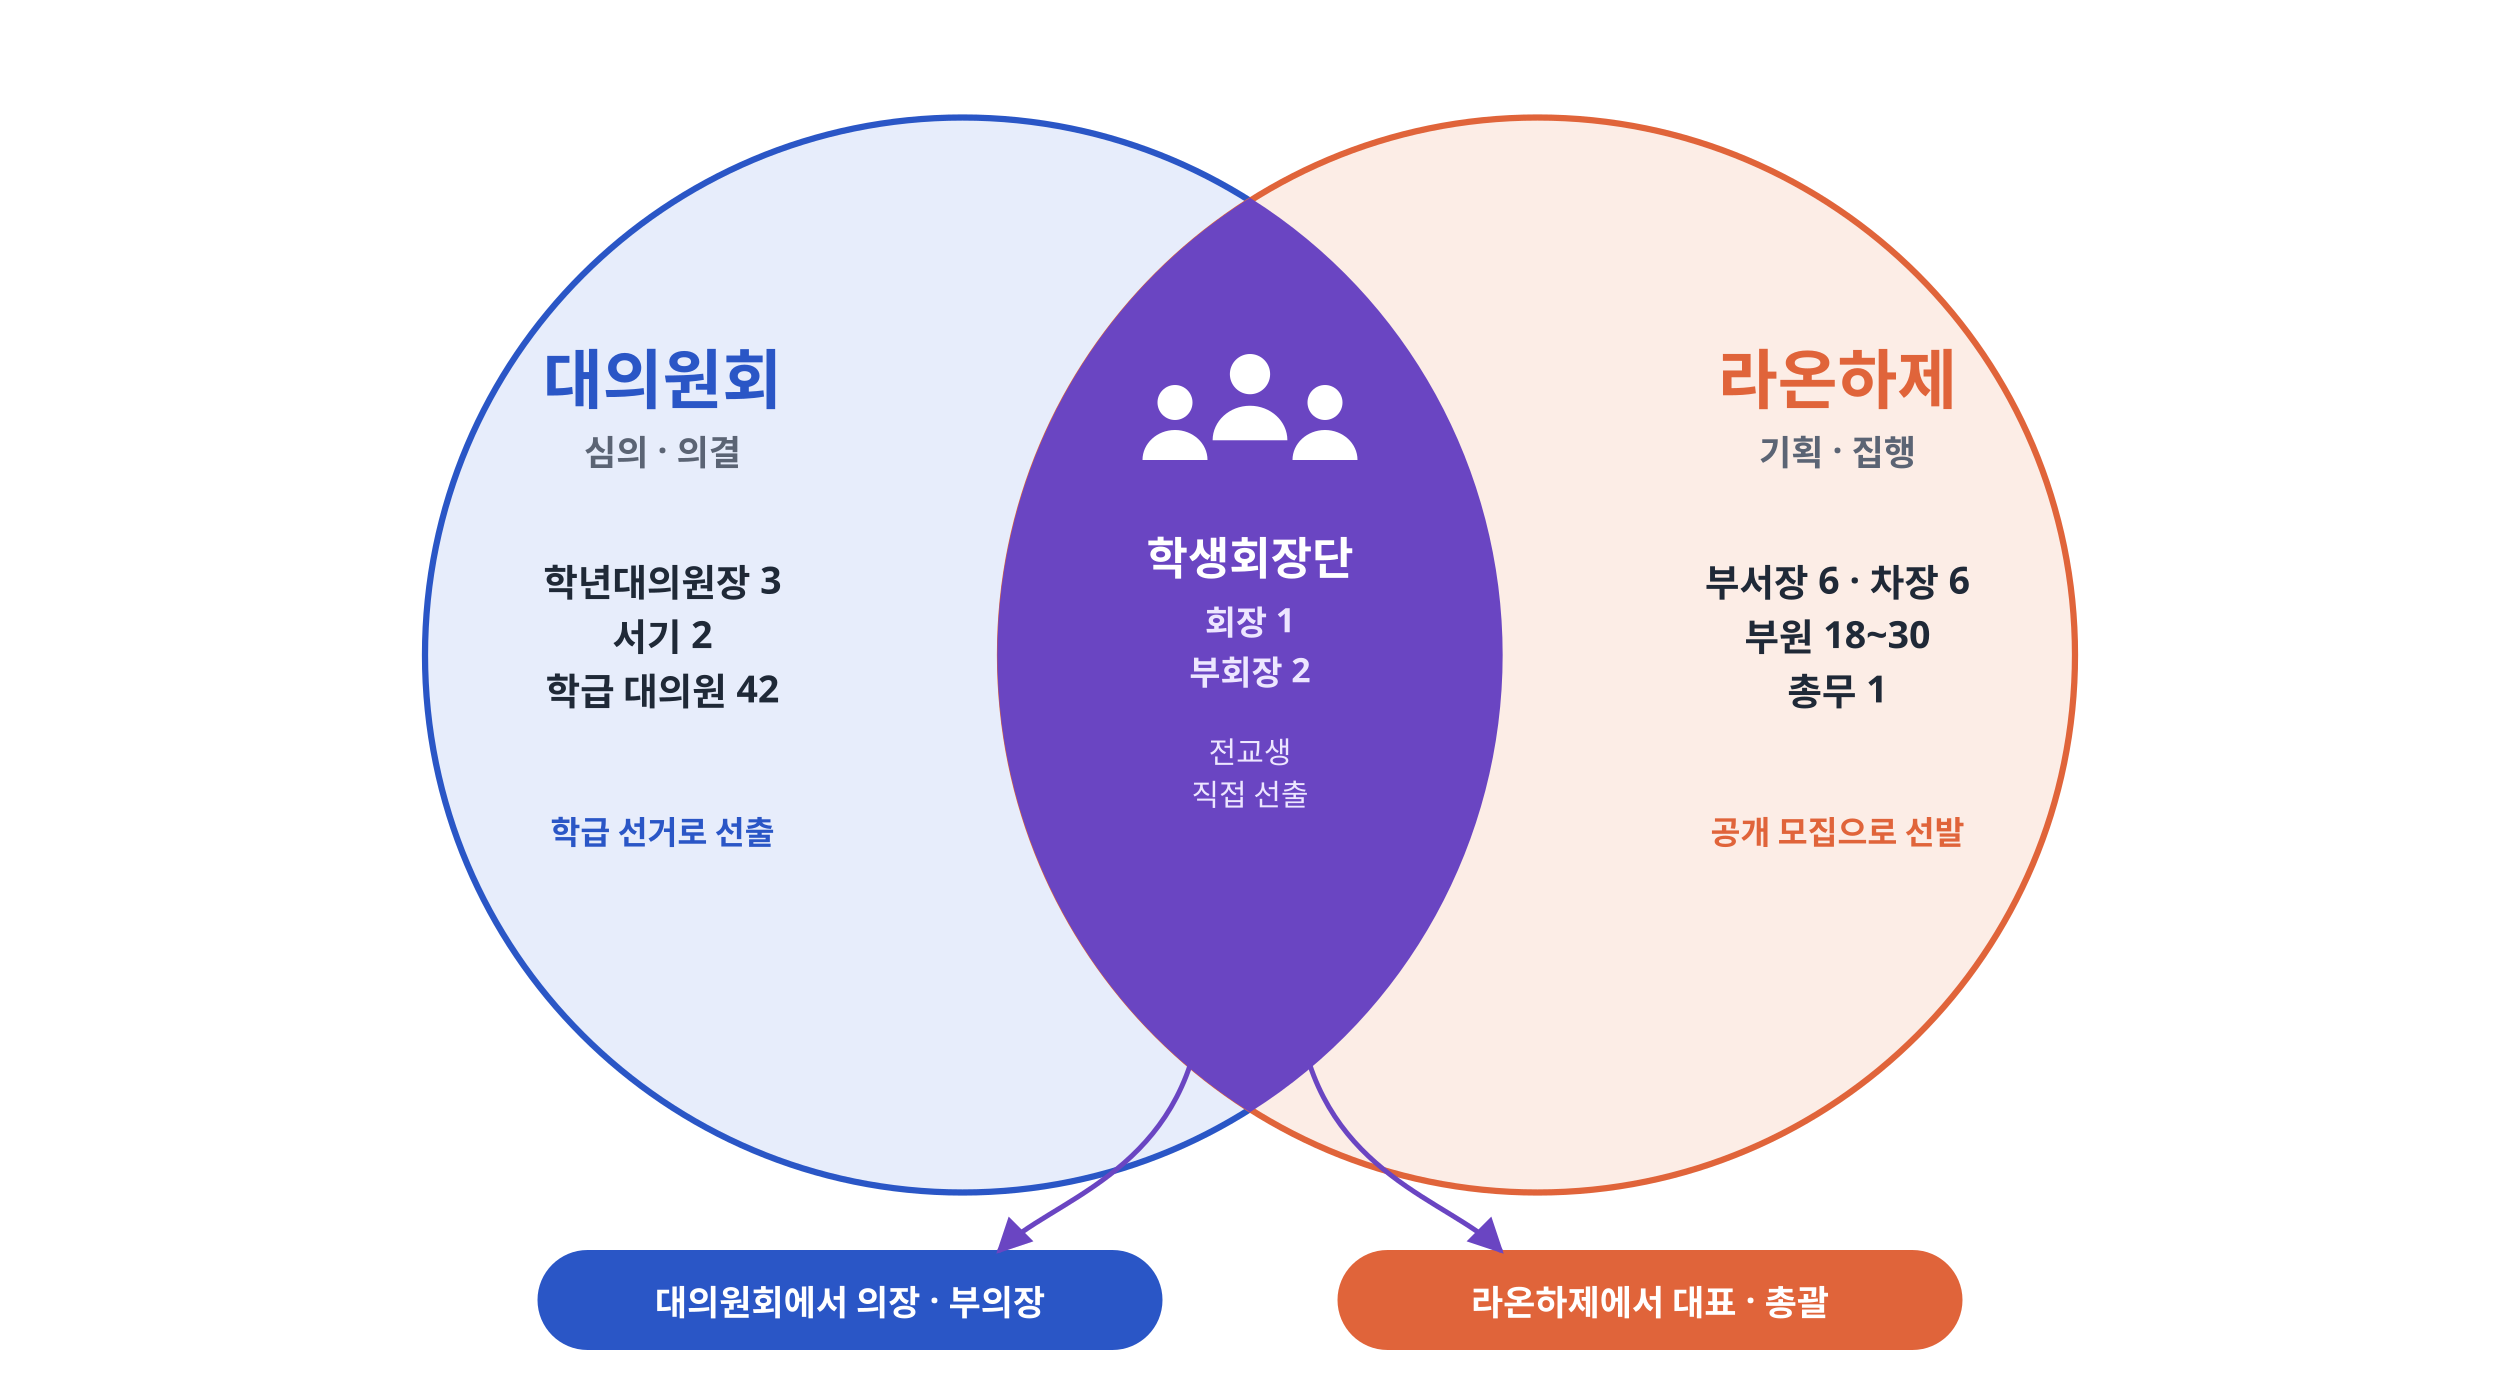
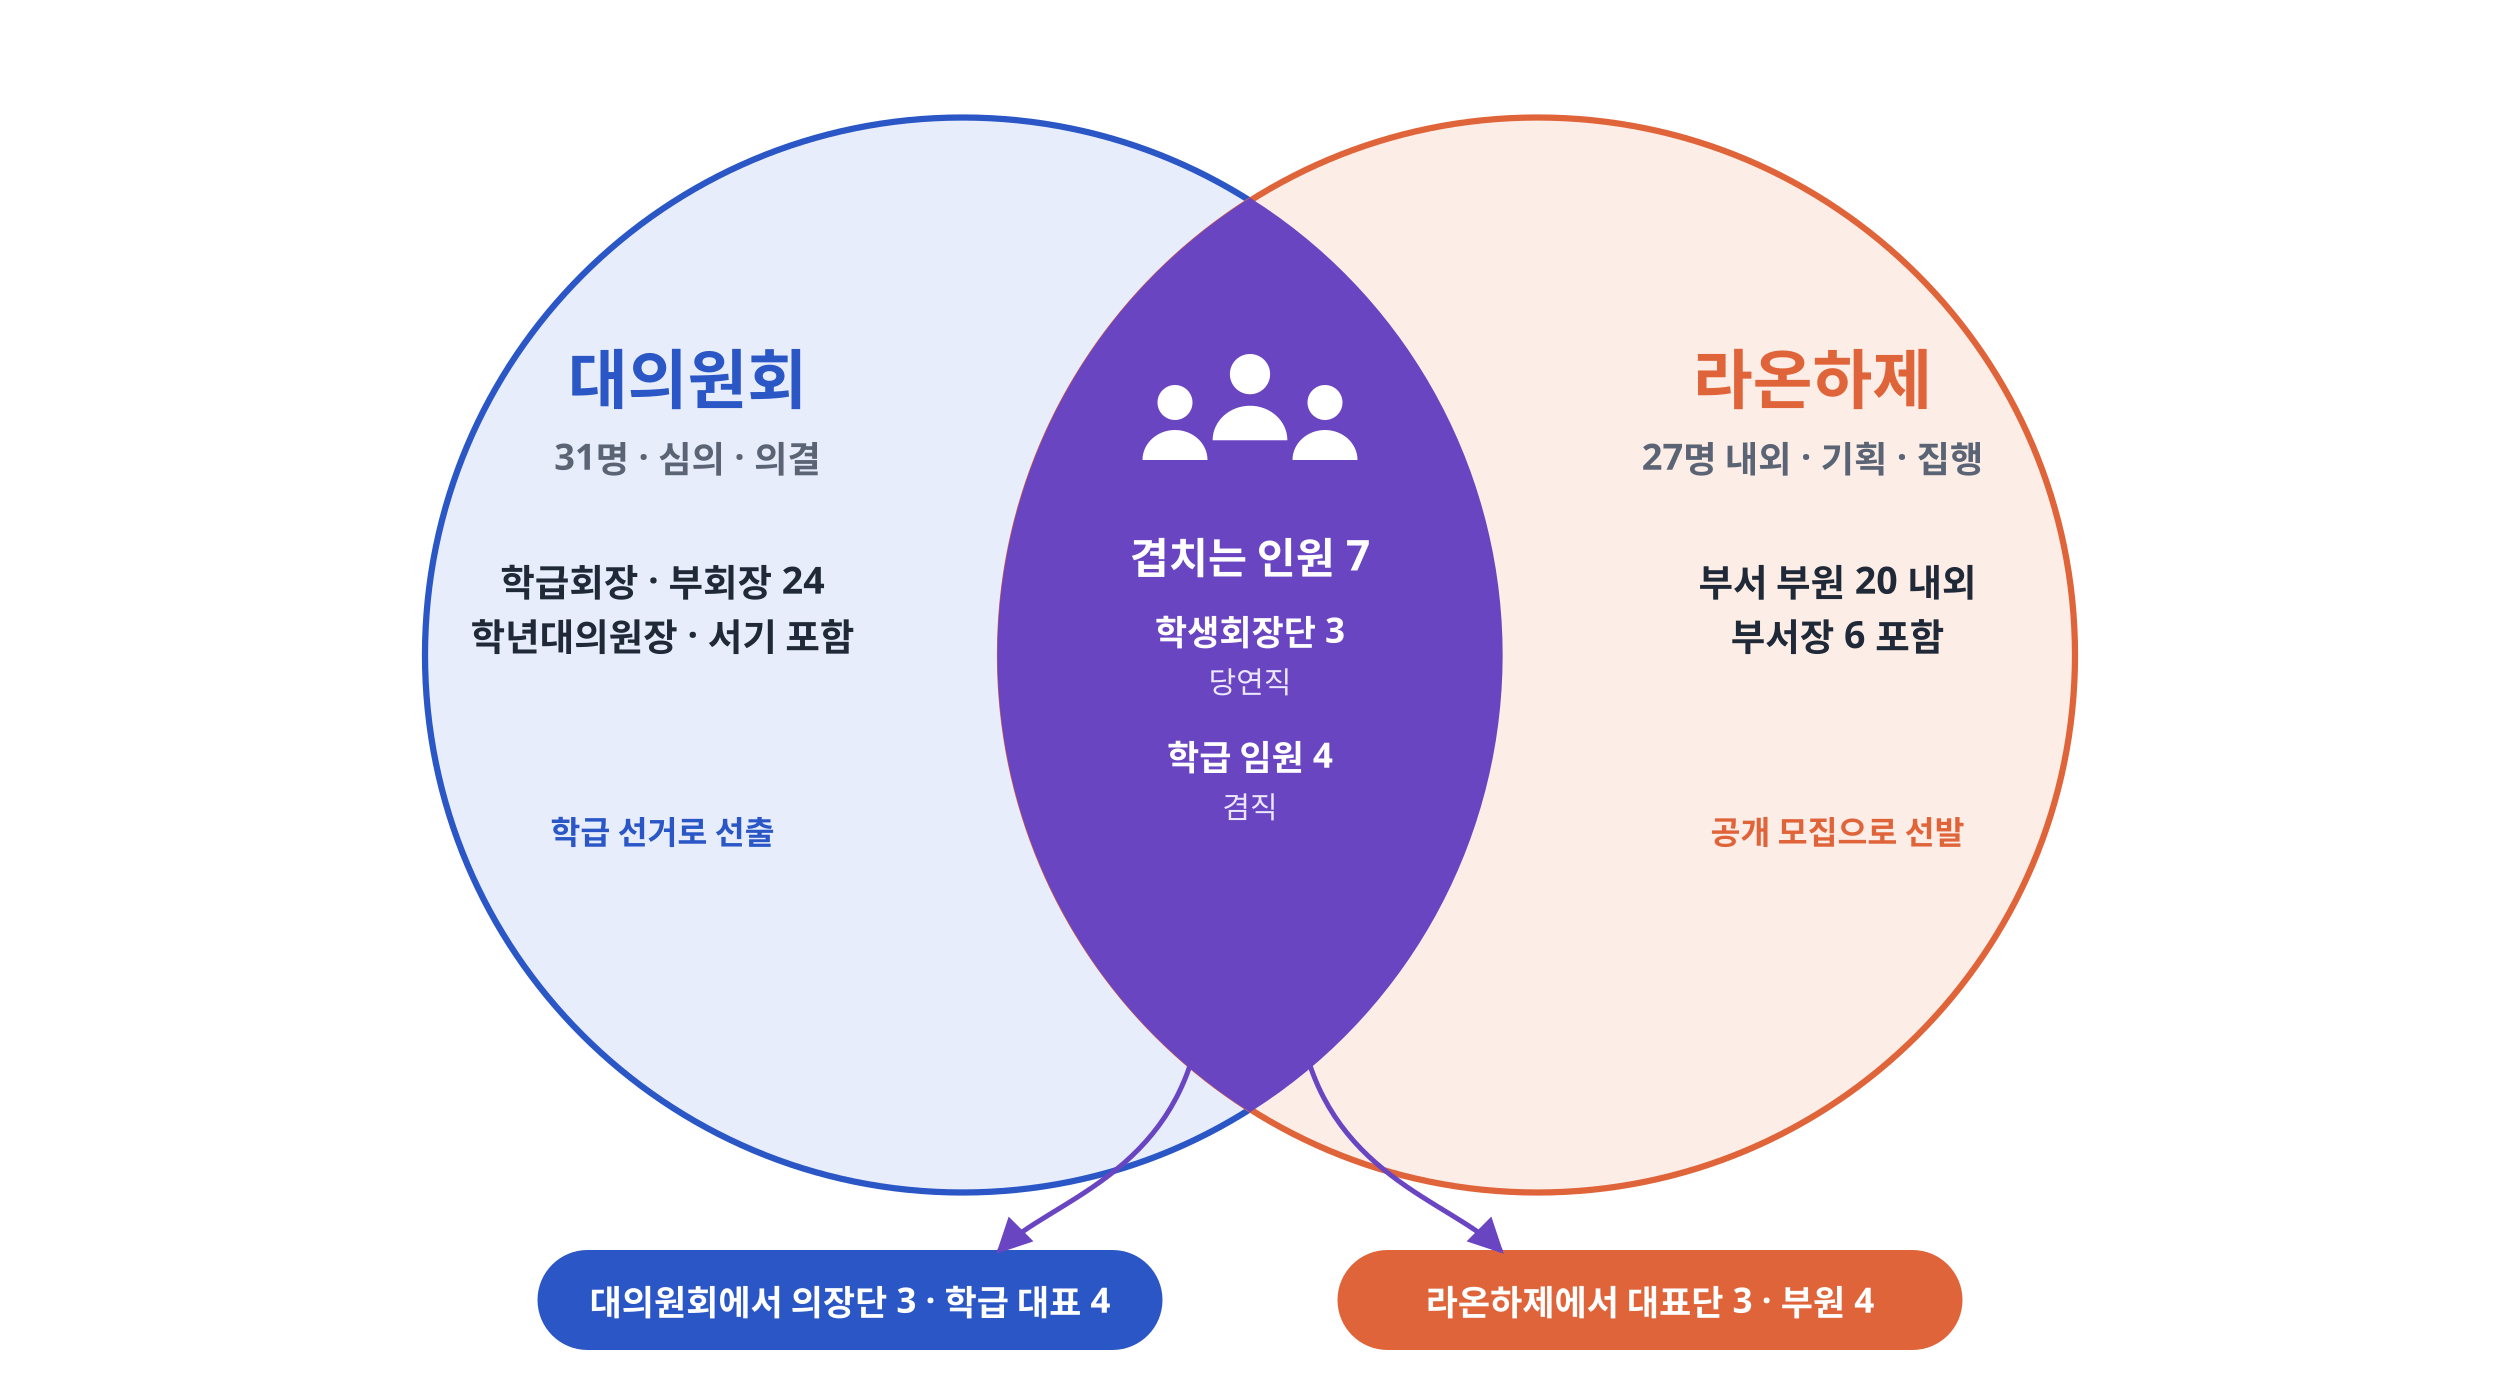
<svg xmlns="http://www.w3.org/2000/svg" viewBox="0 0 1000 560" width="1000" height="560" font-family="Pretendard, 'Pretendard Variable', 'Apple SD Gothic Neo', 'Malgun Gothic', sans-serif" role="img" aria-label="학생회장단의 이중 소속">
  <defs>
    <marker id="ah-muted" viewBox="0 0 10 10" refX="8.5" refY="5" markerWidth="7" markerHeight="7" orient="auto-start-reverse">
      <path d="M0,0 L10,5 L0,10 z" fill="#5B6474" />
    </marker>
    <marker id="ah-del" viewBox="0 0 10 10" refX="8.5" refY="5" markerWidth="7" markerHeight="7" orient="auto-start-reverse">
      <path d="M0,0 L10,5 L0,10 z" fill="#2A56C6" />
    </marker>
    <marker id="ah-raon" viewBox="0 0 10 10" refX="8.5" refY="5" markerWidth="7" markerHeight="7" orient="auto-start-reverse">
      <path d="M0,0 L10,5 L0,10 z" fill="#E0643A" />
    </marker>
    <marker id="ah-lead" viewBox="0 0 10 10" refX="8.5" refY="5" markerWidth="7" markerHeight="7" orient="auto-start-reverse">
      <path d="M0,0 L10,5 L0,10 z" fill="#6A45C2" />
    </marker>
    <marker id="ah-ink" viewBox="0 0 10 10" refX="8.5" refY="5" markerWidth="7" markerHeight="7" orient="auto-start-reverse">
      <path d="M0,0 L10,5 L0,10 z" fill="#15213B" />
    </marker>
    <marker id="ah-ok" viewBox="0 0 10 10" refX="8.5" refY="5" markerWidth="7" markerHeight="7" orient="auto-start-reverse">
      <path d="M0,0 L10,5 L0,10 z" fill="#14866D" />
    </marker>
    <marker id="ah-gold" viewBox="0 0 10 10" refX="8.5" refY="5" markerWidth="7" markerHeight="7" orient="auto-start-reverse">
      <path d="M0,0 L10,5 L0,10 z" fill="#C4A26A" />
    </marker>
  </defs>
  <rect width="1000" height="560" fill="#fff" />
  <circle cx="385" cy="262" r="215" fill="#E7EDFB" stroke="#2A56C6" stroke-width="2.5" />
  <circle cx="615" cy="262" r="215" fill="#FCEDE6" stroke="#E0643A" stroke-width="2.5" />
  <path d="M500,80.3 A215,215 0 0,1 500,443.7 A215,215 0 0,1 500,80.3 z" fill="#6A45C2" stroke="#6A45C2" stroke-width="2" />
-   <text x="265" y="150" font-size="26" font-weight="800" fill="#2A56C6" text-anchor="middle" dominant-baseline="central">대의원회</text>
-   <text x="265" y="180" font-size="14" font-weight="600" fill="#5B6474" text-anchor="middle" dominant-baseline="central">심의 · 의결</text>
-   <text x="265" y="232.0" font-size="15" font-weight="600" fill="#1F2937" text-anchor="middle" dominant-baseline="central">학년대의원장 3</text>
-   <text x="265" y="253.75" font-size="15" font-weight="600" fill="#1F2937" text-anchor="middle" dominant-baseline="central">서기 2</text>
-   <text x="265" y="275.5" font-size="15" font-weight="600" fill="#1F2937" text-anchor="middle" dominant-baseline="central">학급 대의원 42</text>
+   <text x="275" y="150" font-size="26" font-weight="800" fill="#2A56C6" text-anchor="middle" dominant-baseline="central">대의원회</text>
+   <text x="275" y="182" font-size="14.5" font-weight="700" fill="#5B6474" text-anchor="middle" dominant-baseline="central">31명 · 심의 · 의결</text>
+   <text x="265" y="232.0" font-size="15" font-weight="600" fill="#1F2937" text-anchor="middle" dominant-baseline="central">학급회장 · 부회장 24</text>
+   <text x="265" y="253.75" font-size="15" font-weight="600" fill="#1F2937" text-anchor="middle" dominant-baseline="central">학년대의원장 · 서기 포함</text>
+   <text x="265" y="275.5" font-size="15" font-weight="600" fill="#1F2937" text-anchor="middle" dominant-baseline="central" />
  <text x="265" y="332" font-size="13" font-weight="600" fill="#2A56C6" text-anchor="middle" dominant-baseline="central">학급 선거로 선출</text>
-   <text x="735" y="150" font-size="26" font-weight="800" fill="#E0643A" text-anchor="middle" dominant-baseline="central">라온하제</text>
-   <text x="735" y="180" font-size="14" font-weight="600" fill="#5B6474" text-anchor="middle" dominant-baseline="central">기획 · 집행</text>
-   <text x="735" y="232.0" font-size="15" font-weight="600" fill="#1F2937" text-anchor="middle" dominant-baseline="central">부서장 6 · 차장 6</text>
-   <text x="735" y="253.75" font-size="15" font-weight="600" fill="#1F2937" text-anchor="middle" dominant-baseline="central">부원 18~30</text>
-   <text x="735" y="275.5" font-size="15" font-weight="600" fill="#1F2937" text-anchor="middle" dominant-baseline="central">총무 1</text>
+   <text x="725" y="150" font-size="26" font-weight="800" fill="#E0643A" text-anchor="middle" dominant-baseline="central">라온하제</text>
+   <text x="725" y="182" font-size="14.5" font-weight="700" fill="#5B6474" text-anchor="middle" dominant-baseline="central">27명 내외 · 기획 · 집행</text>
+   <text x="735" y="232.0" font-size="15" font-weight="600" fill="#1F2937" text-anchor="middle" dominant-baseline="central">부서 부원 20 내외</text>
+   <text x="735" y="253.75" font-size="15" font-weight="600" fill="#1F2937" text-anchor="middle" dominant-baseline="central">부서장 6 포함</text>
+   <text x="735" y="275.5" font-size="15" font-weight="600" fill="#1F2937" text-anchor="middle" dominant-baseline="central" />
  <text x="735" y="332" font-size="13" font-weight="600" fill="#E0643A" text-anchor="middle" dominant-baseline="central">공개 모집으로 선발</text>
  <circle cx="470" cy="161.0" r="7.0" fill="#fff" />
  <path d="M457.0,184.0 a13.0,12.0 0 0 1 26.0,0 z" fill="#fff" />
  <circle cx="500" cy="149.65" r="8.05" fill="#fff" />
  <path d="M485.05,176.1 a14.95,13.8 0 0 1 29.9,0 z" fill="#fff" />
  <circle cx="530" cy="161.0" r="7.0" fill="#fff" />
  <path d="M517.0,184.0 a13.0,12.0 0 0 1 26.0,0 z" fill="#fff" />
-   <text x="500" y="222" font-size="18" font-weight="800" fill="#fff" text-anchor="middle" dominant-baseline="central">학생회장단</text>
-   <text x="500" y="248" font-size="13.5" font-weight="600" fill="#EDE6FF" text-anchor="middle" dominant-baseline="central">회장 1</text>
-   <text x="500" y="268" font-size="13.5" font-weight="600" fill="#EDE6FF" text-anchor="middle" dominant-baseline="central">부회장 2</text>
-   <text x="500" y="300" font-size="12" font-weight="500" fill="#EDE6FF" text-anchor="middle" dominant-baseline="central">전교생</text>
-   <text x="500" y="317" font-size="12" font-weight="500" fill="#EDE6FF" text-anchor="middle" dominant-baseline="central">직접 선출</text>
+   <text x="500" y="222" font-size="17" font-weight="800" fill="#fff" text-anchor="middle" dominant-baseline="central">겹치는 인원 7</text>
+   <text x="500" y="252" font-size="14" font-weight="700" fill="#fff" text-anchor="middle" dominant-baseline="central">학생회장단 3</text>
+   <text x="500" y="272" font-size="12" font-weight="500" fill="#EDE6FF" text-anchor="middle" dominant-baseline="central">당연직</text>
+   <text x="500" y="302" font-size="14" font-weight="700" fill="#fff" text-anchor="middle" dominant-baseline="central">학급 임원 4</text>
+   <text x="500" y="322" font-size="12" font-weight="500" fill="#EDE6FF" text-anchor="middle" dominant-baseline="central">겸직</text>
  <rect x="215.0" y="500.0" width="250" height="40" rx="20.0" fill="#2A56C6" stroke="none" stroke-width="1.5" />
-   <text x="340" y="520" font-size="14" font-weight="700" fill="#fff" text-anchor="middle" dominant-baseline="central">대의원회에서  의장 · 부의장</text>
+   <text x="340" y="520" font-size="14" font-weight="700" fill="#fff" text-anchor="middle" dominant-baseline="central">대의원회에서  의장단 3 · 학급 대표 4</text>
  <rect x="535.0" y="500.0" width="250" height="40" rx="20.0" fill="#E0643A" stroke="none" stroke-width="1.5" />
-   <text x="660" y="520" font-size="14" font-weight="700" fill="#fff" text-anchor="middle" dominant-baseline="central">라온하제에서  대표 · 총괄</text>
+   <text x="660" y="520" font-size="14" font-weight="700" fill="#fff" text-anchor="middle" dominant-baseline="central">라온하제에서  대표단 3 · 부원 4</text>
  <path d="M480,410 C470,470 420,480 400,500" stroke="#6A45C2" stroke-width="2" fill="none" stroke-linecap="round" stroke-linejoin="round" marker-end="url(#ah-lead)" />
  <path d="M520,410 C530,470 580,480 600,500" stroke="#6A45C2" stroke-width="2" fill="none" stroke-linecap="round" stroke-linejoin="round" marker-end="url(#ah-lead)" />
</svg>
